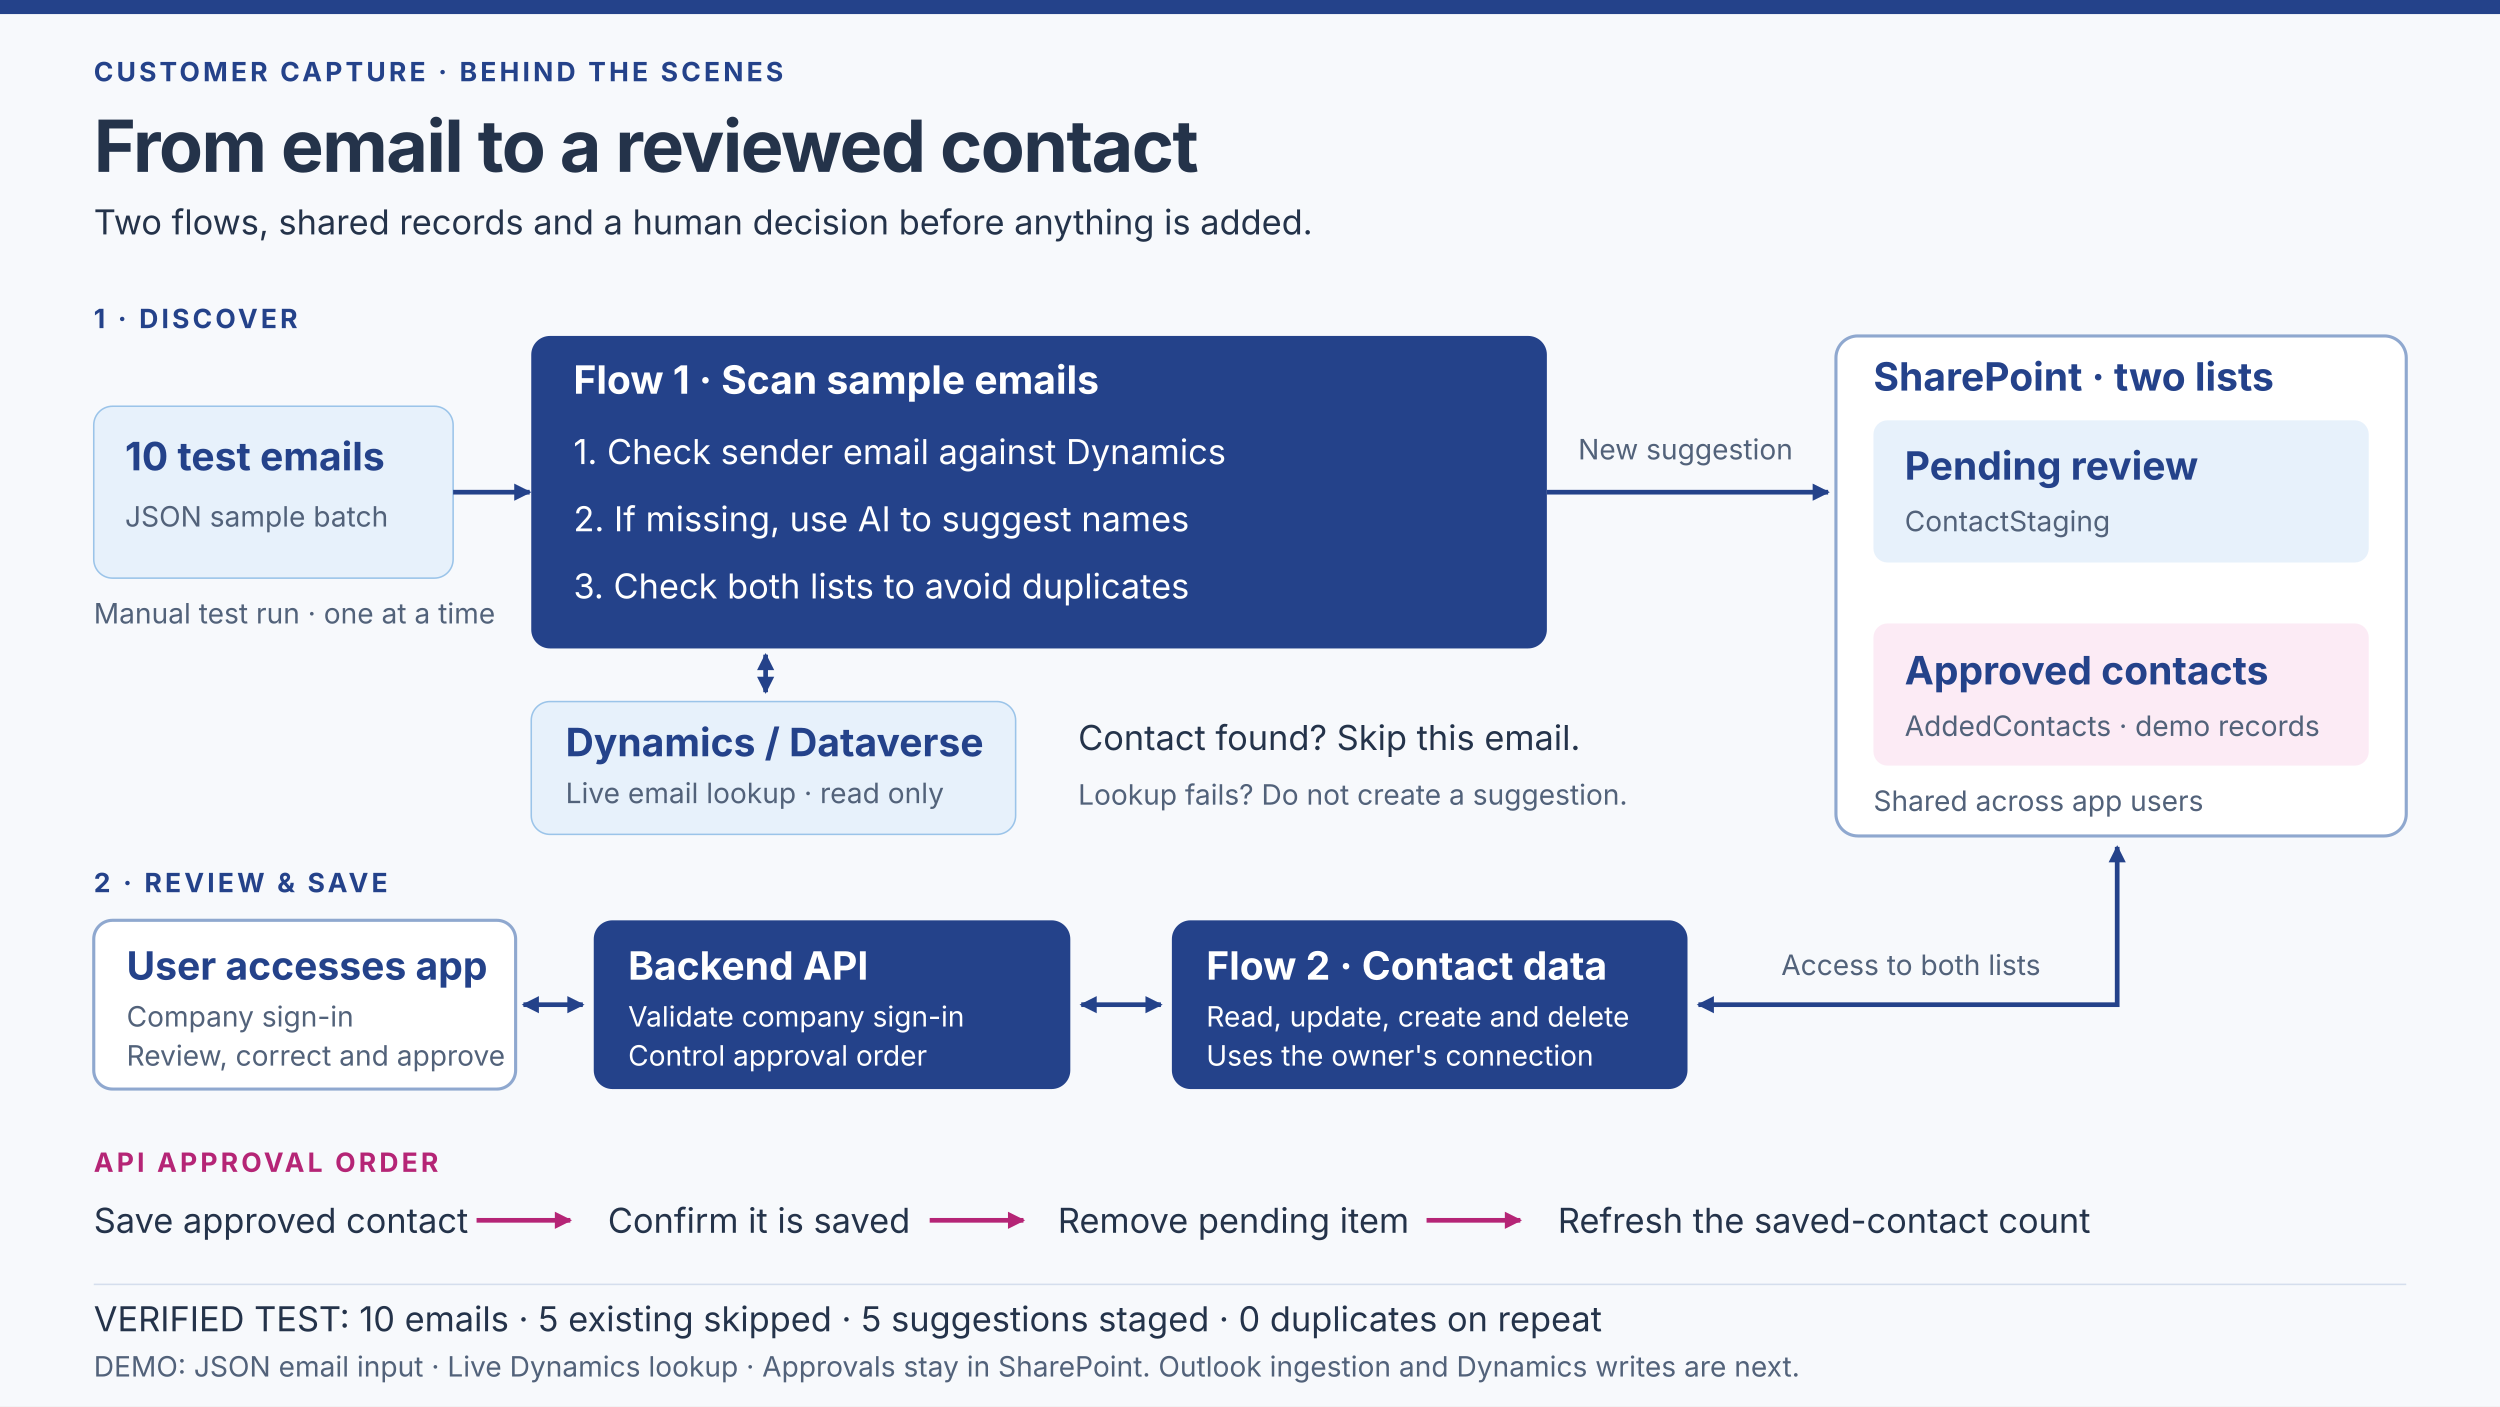
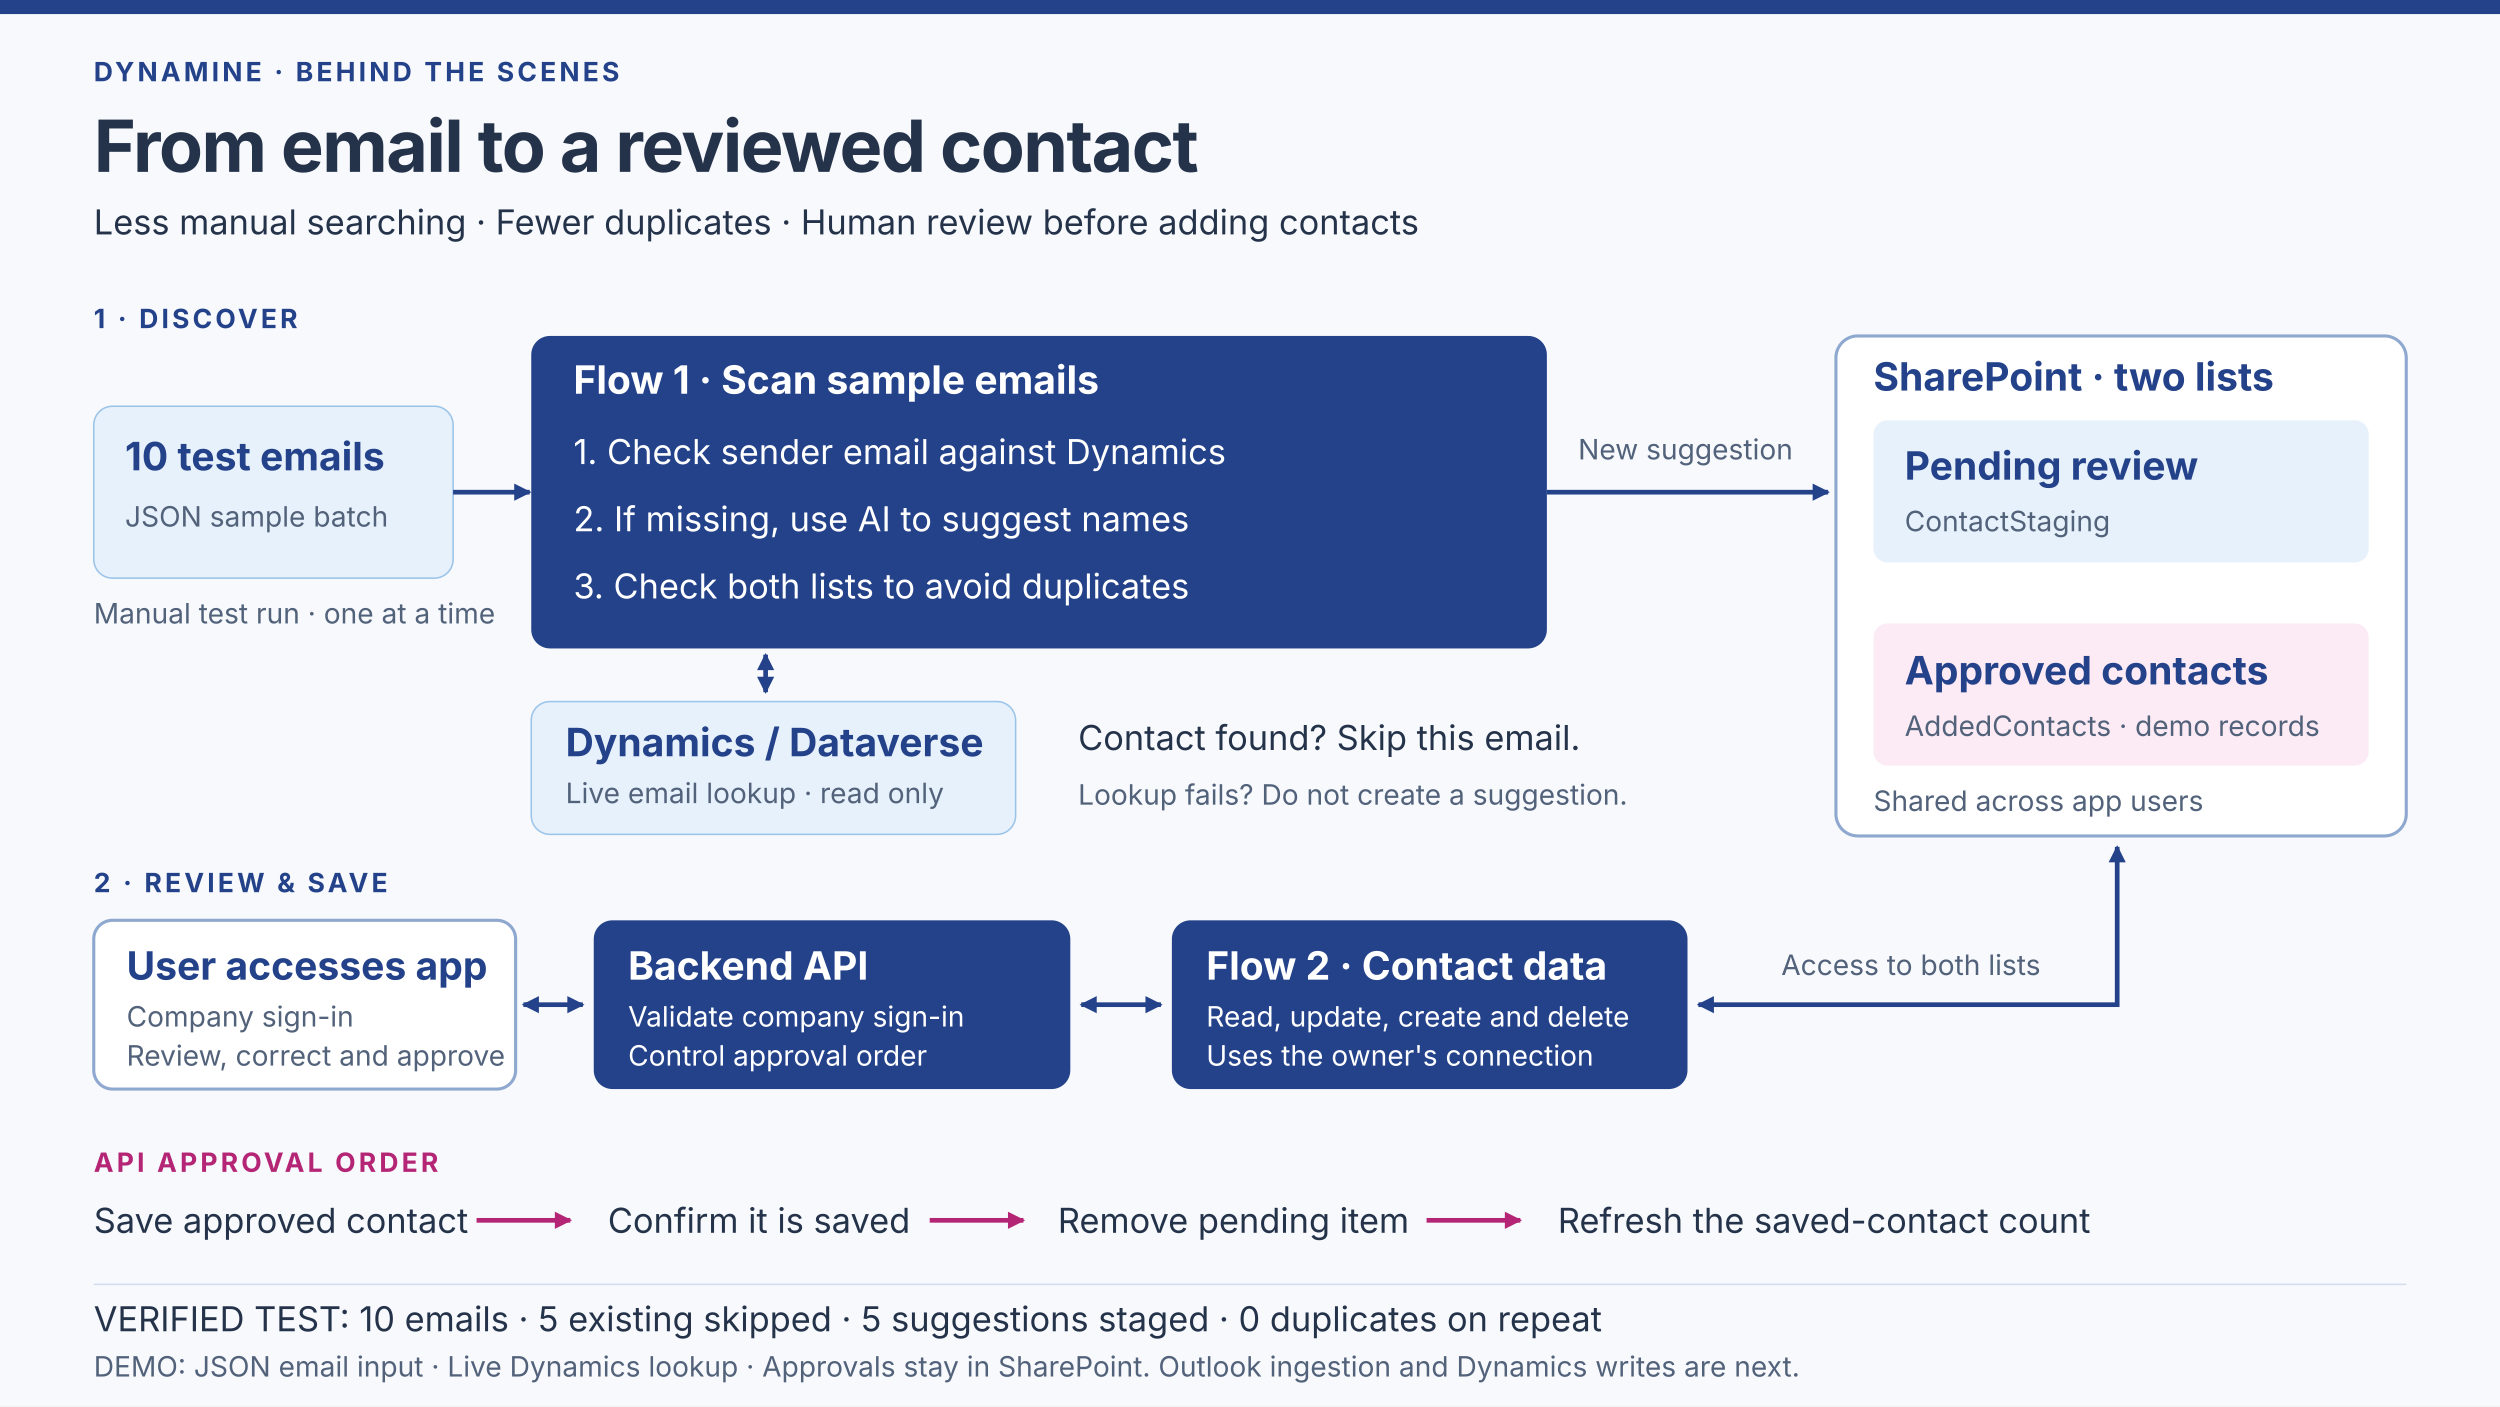
<svg xmlns="http://www.w3.org/2000/svg" width="1600" height="900" viewBox="0 0 1600 900" role="img" aria-labelledby="title desc">
  <defs>
    <marker id="arrow" viewBox="0 0 10 10" refX="9" refY="5" markerWidth="11" markerHeight="11" markerUnits="userSpaceOnUse" orient="auto-start-reverse">
      <path d="M 0 0 L 10 5 L 0 10 z" fill="#24428a" />
    </marker>
    <marker id="pinkArrow" viewBox="0 0 10 10" refX="9" refY="5" markerWidth="11" markerHeight="11" markerUnits="userSpaceOnUse" orient="auto-start-reverse">
      <path d="M 0 0 L 10 5 L 0 10 z" fill="#b52576" />
    </marker>
    <style>
 text{font-family:Inter,Arial,sans-serif;fill:#24334a} .eyebrow{font-size:17px;font-weight:700;letter-spacing:2px;fill:#24428a} .title{font-size:46px;font-weight:700;letter-spacing:-1px} .h{font-size:25px;font-weight:700;fill:#24428a} .body{font-size:22px} .small{font-size:18px;fill:#52627a} .white{fill:white} .line{fill:none;stroke:#24428a;stroke-width:3;marker-end:url(#arrow)} .both{fill:none;stroke:#24428a;stroke-width:3;marker-start:url(#arrow);marker-end:url(#arrow)}
 </style>
  </defs>
  <rect width="1600" height="900" fill="#f7f9fc" />
  <rect width="1600" height="9" fill="#24428a" />
-   <text x="60" y="52" class="eyebrow">CUSTOMER CAPTURE · BEHIND THE SCENES</text>
+   <text x="60" y="52" class="eyebrow">DYNAMINE · BEHIND THE SCENES</text>
  <text x="60" y="110" class="title">From email to a reviewed contact</text>
-   <text x="60" y="150" class="body" fill="#52627a">Two flows, shared records and a human decision before anything is added.</text>
+   <text x="60" y="150" class="body" fill="#52627a">Less manual searching · Fewer duplicates · Human review before adding contacts</text>
  <text x="60" y="210" class="eyebrow">1 · DISCOVER</text>
  <rect x="60" y="260" width="230" height="110" rx="12" fill="#e7f1fb" stroke="#9bc4e9" />
  <text x="80" y="301" class="h">10 test emails</text>
  <text x="80" y="337" class="small">JSON sample batch</text>
  <text x="60" y="399" class="small">Manual test run · one at a time</text>
  <path d="M290 315 H339" class="line" />
  <rect x="340" y="215" width="650" height="200" rx="12" fill="#24428a" />
  <text x="367" y="252" class="h white">Flow 1 · Scan sample emails</text>
  <text x="367" y="297" class="body white">1. Check sender email against Dynamics</text>
  <text x="367" y="340" class="body white">2. If missing, use AI to suggest names</text>
  <text x="367" y="383" class="body white">3. Check both lists to avoid duplicates</text>
  <path d="M990 315 H1170" class="line" />
  <text x="1010" y="294" class="small">New suggestion</text>
  <path d="M490 419 V443" class="both" />
  <rect x="340" y="449" width="310" height="85" rx="12" fill="#e7f1fb" stroke="#9bc4e9" />
  <text x="362" y="484" class="h">Dynamics / Dataverse</text>
  <text x="362" y="514" class="small">Live email lookup · read only</text>
  <text x="690" y="480" class="body">Contact found? Skip this email.</text>
  <text x="690" y="515" class="small">Lookup fails? Do not create a suggestion.</text>
  <rect x="1175" y="215" width="365" height="320" rx="14" fill="#fff" stroke="#8fa8cf" stroke-width="2" />
  <text x="1199" y="250" class="h">SharePoint · two lists</text>
  <rect x="1199" y="269" width="317" height="91" rx="9" fill="#e7f1fb" />
  <text x="1219" y="307" class="h">Pending review</text>
  <text x="1219" y="340" class="small">ContactStaging</text>
  <rect x="1199" y="399" width="317" height="91" rx="9" fill="#fcebf5" />
  <text x="1219" y="438" class="h">Approved contacts</text>
  <text x="1219" y="471" class="small">AddedContacts · demo records</text>
  <text x="1199" y="519" class="small">Shared across app users</text>
  <text x="60" y="571" class="eyebrow">2 · REVIEW &amp; SAVE</text>
  <rect x="60" y="589" width="270" height="108" rx="12" fill="#fff" stroke="#8fa8cf" stroke-width="2" />
  <text x="81" y="627" class="h">User accesses app</text>
  <text x="81" y="657" class="small">Company sign-in</text>
  <text x="81" y="682" class="small">Review, correct and approve</text>
  <path d="M335 643 H373" class="both" />
  <rect x="380" y="589" width="305" height="108" rx="12" fill="#24428a" />
  <text x="402" y="627" class="h white">Backend API</text>
  <text x="402" y="657" class="small white">Validate company sign-in</text>
  <text x="402" y="682" class="small white">Control approval order</text>
  <path d="M692 643 H743" class="both" />
  <rect x="750" y="589" width="330" height="108" rx="12" fill="#24428a" />
  <text x="772" y="627" class="h white">Flow 2 · Contact data</text>
  <text x="772" y="657" class="small white">Read, update, create and delete</text>
  <text x="772" y="682" class="small white">Uses the owner's connection</text>
  <path d="M1087 643 H1355 V542" class="both" />
  <text x="1140" y="624" class="small">Access to both lists</text>
  <text x="60" y="750" class="eyebrow" style="fill:#b52576">API APPROVAL ORDER</text>
  <text x="60" y="789" class="body">Save approved contact</text>
  <path d="M305 781 H365" fill="none" stroke="#b52576" stroke-width="3" marker-end="url(#pinkArrow)" />
  <text x="389" y="789" class="body">Confirm it is saved</text>
  <path d="M595 781 H655" fill="none" stroke="#b52576" stroke-width="3" marker-end="url(#pinkArrow)" />
  <text x="677" y="789" class="body">Remove pending item</text>
  <path d="M913 781 H973" fill="none" stroke="#b52576" stroke-width="3" marker-end="url(#pinkArrow)" />
  <text x="997" y="789" class="body">Refresh the saved-contact count</text>
  <line x1="60" y1="822" x2="1540" y2="822" stroke="#d5deed" />
  <text x="60" y="852" class="body">VERIFIED TEST: 10 emails · 5 existing skipped · 5 suggestions staged · 0 duplicates on repeat</text>
  <text x="60" y="881" class="small">DEMO: JSON email input · Live Dynamics lookup · Approvals stay in SharePoint. Outlook ingestion and Dynamics writes are next.</text>
</svg>
